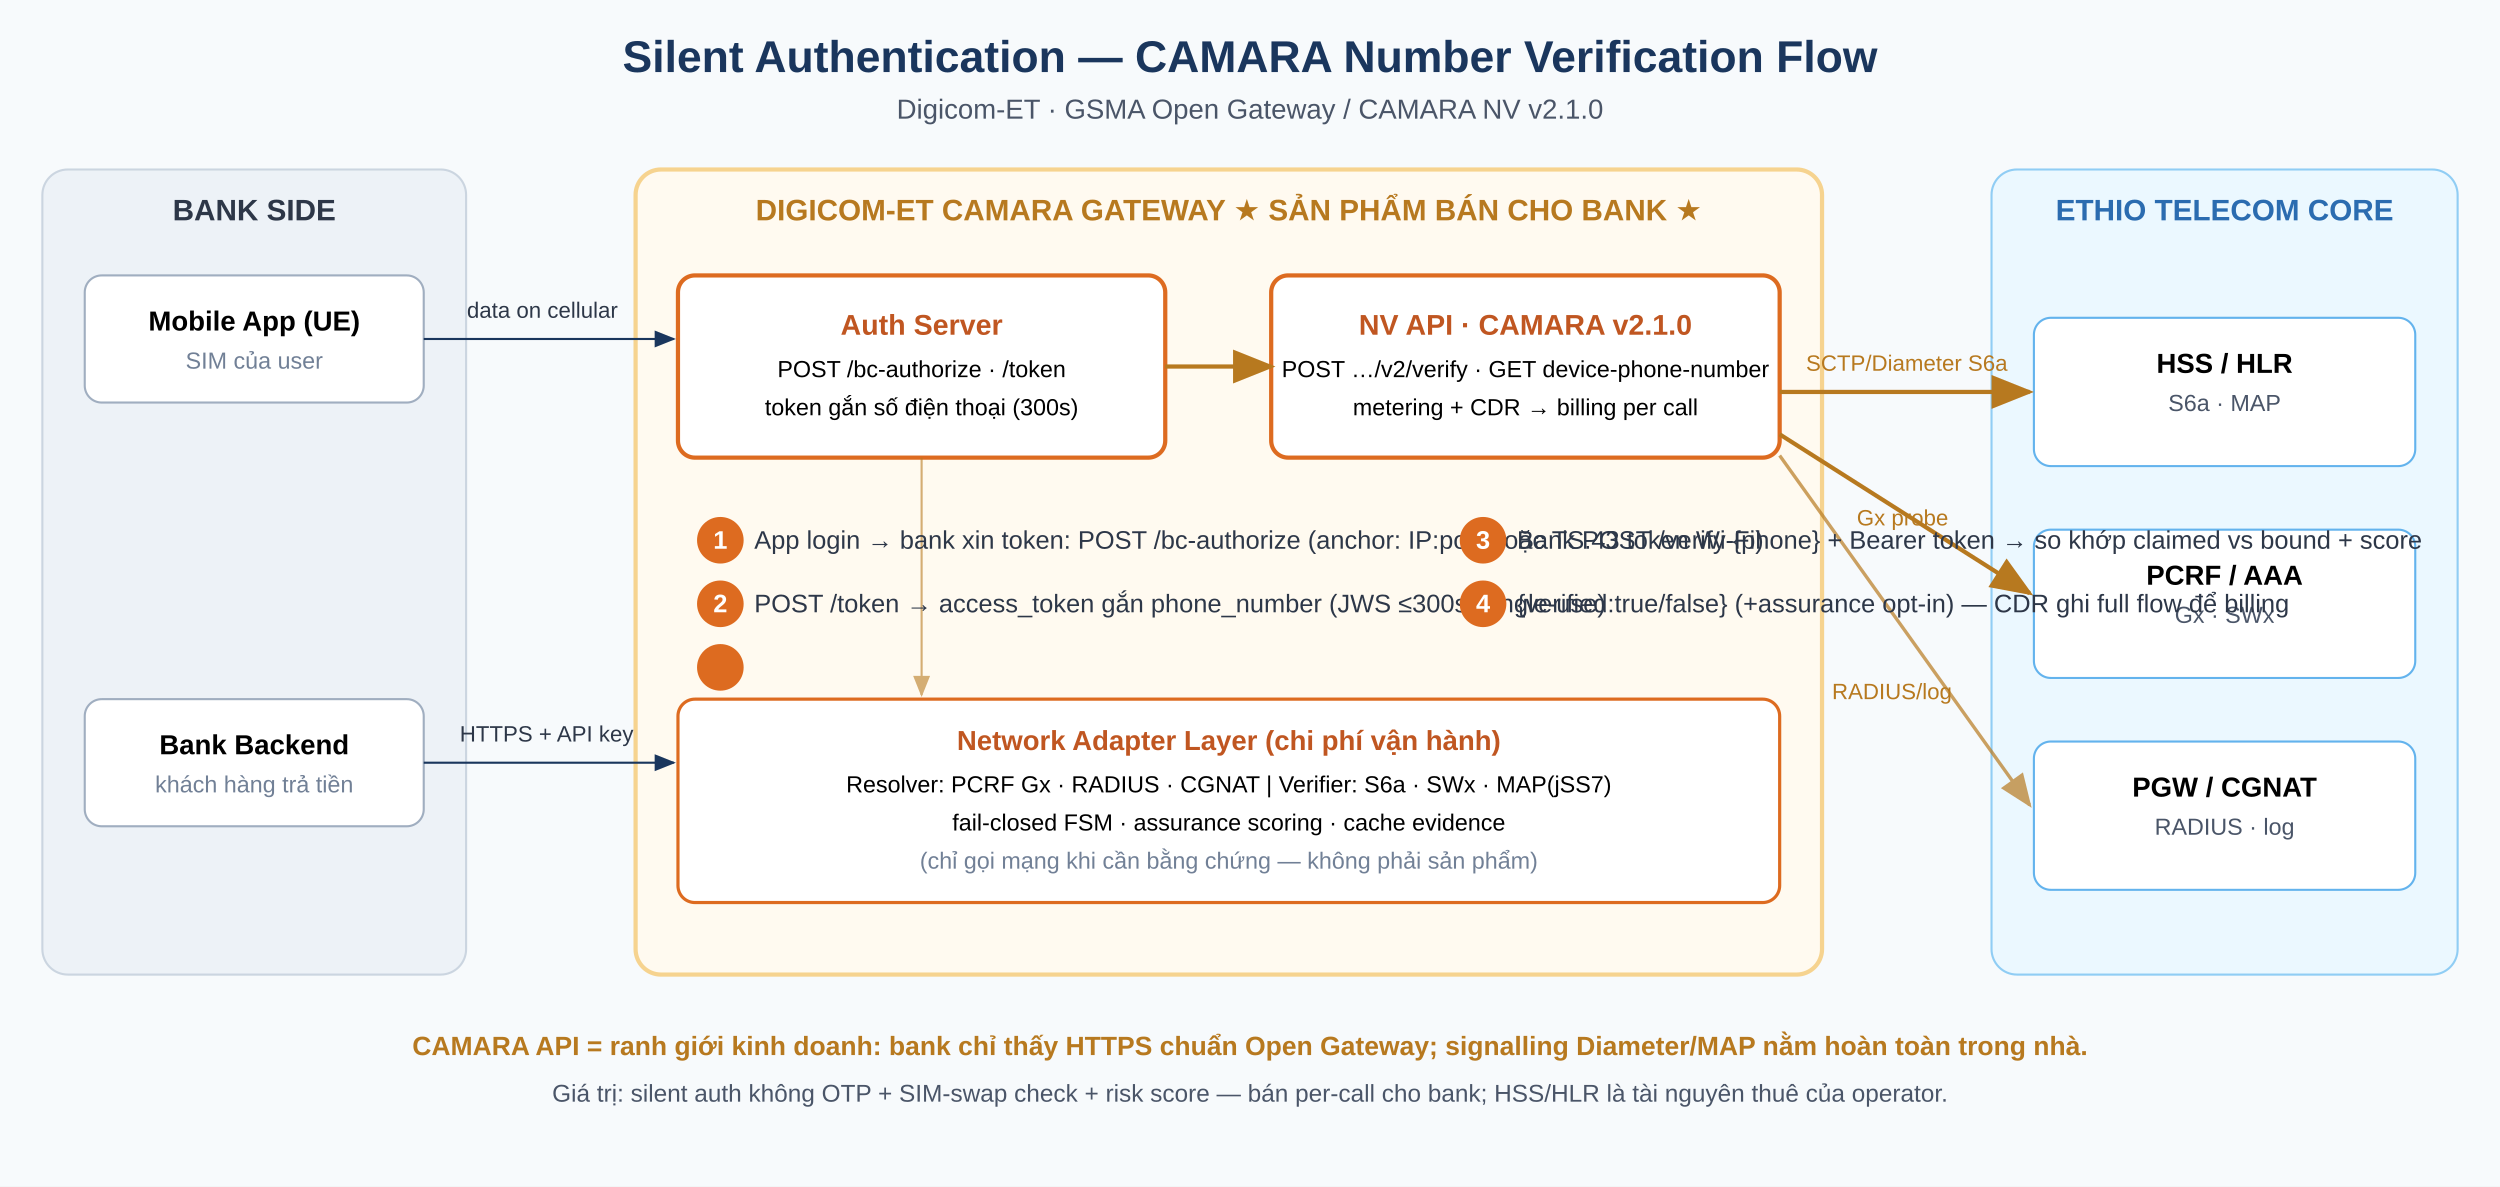
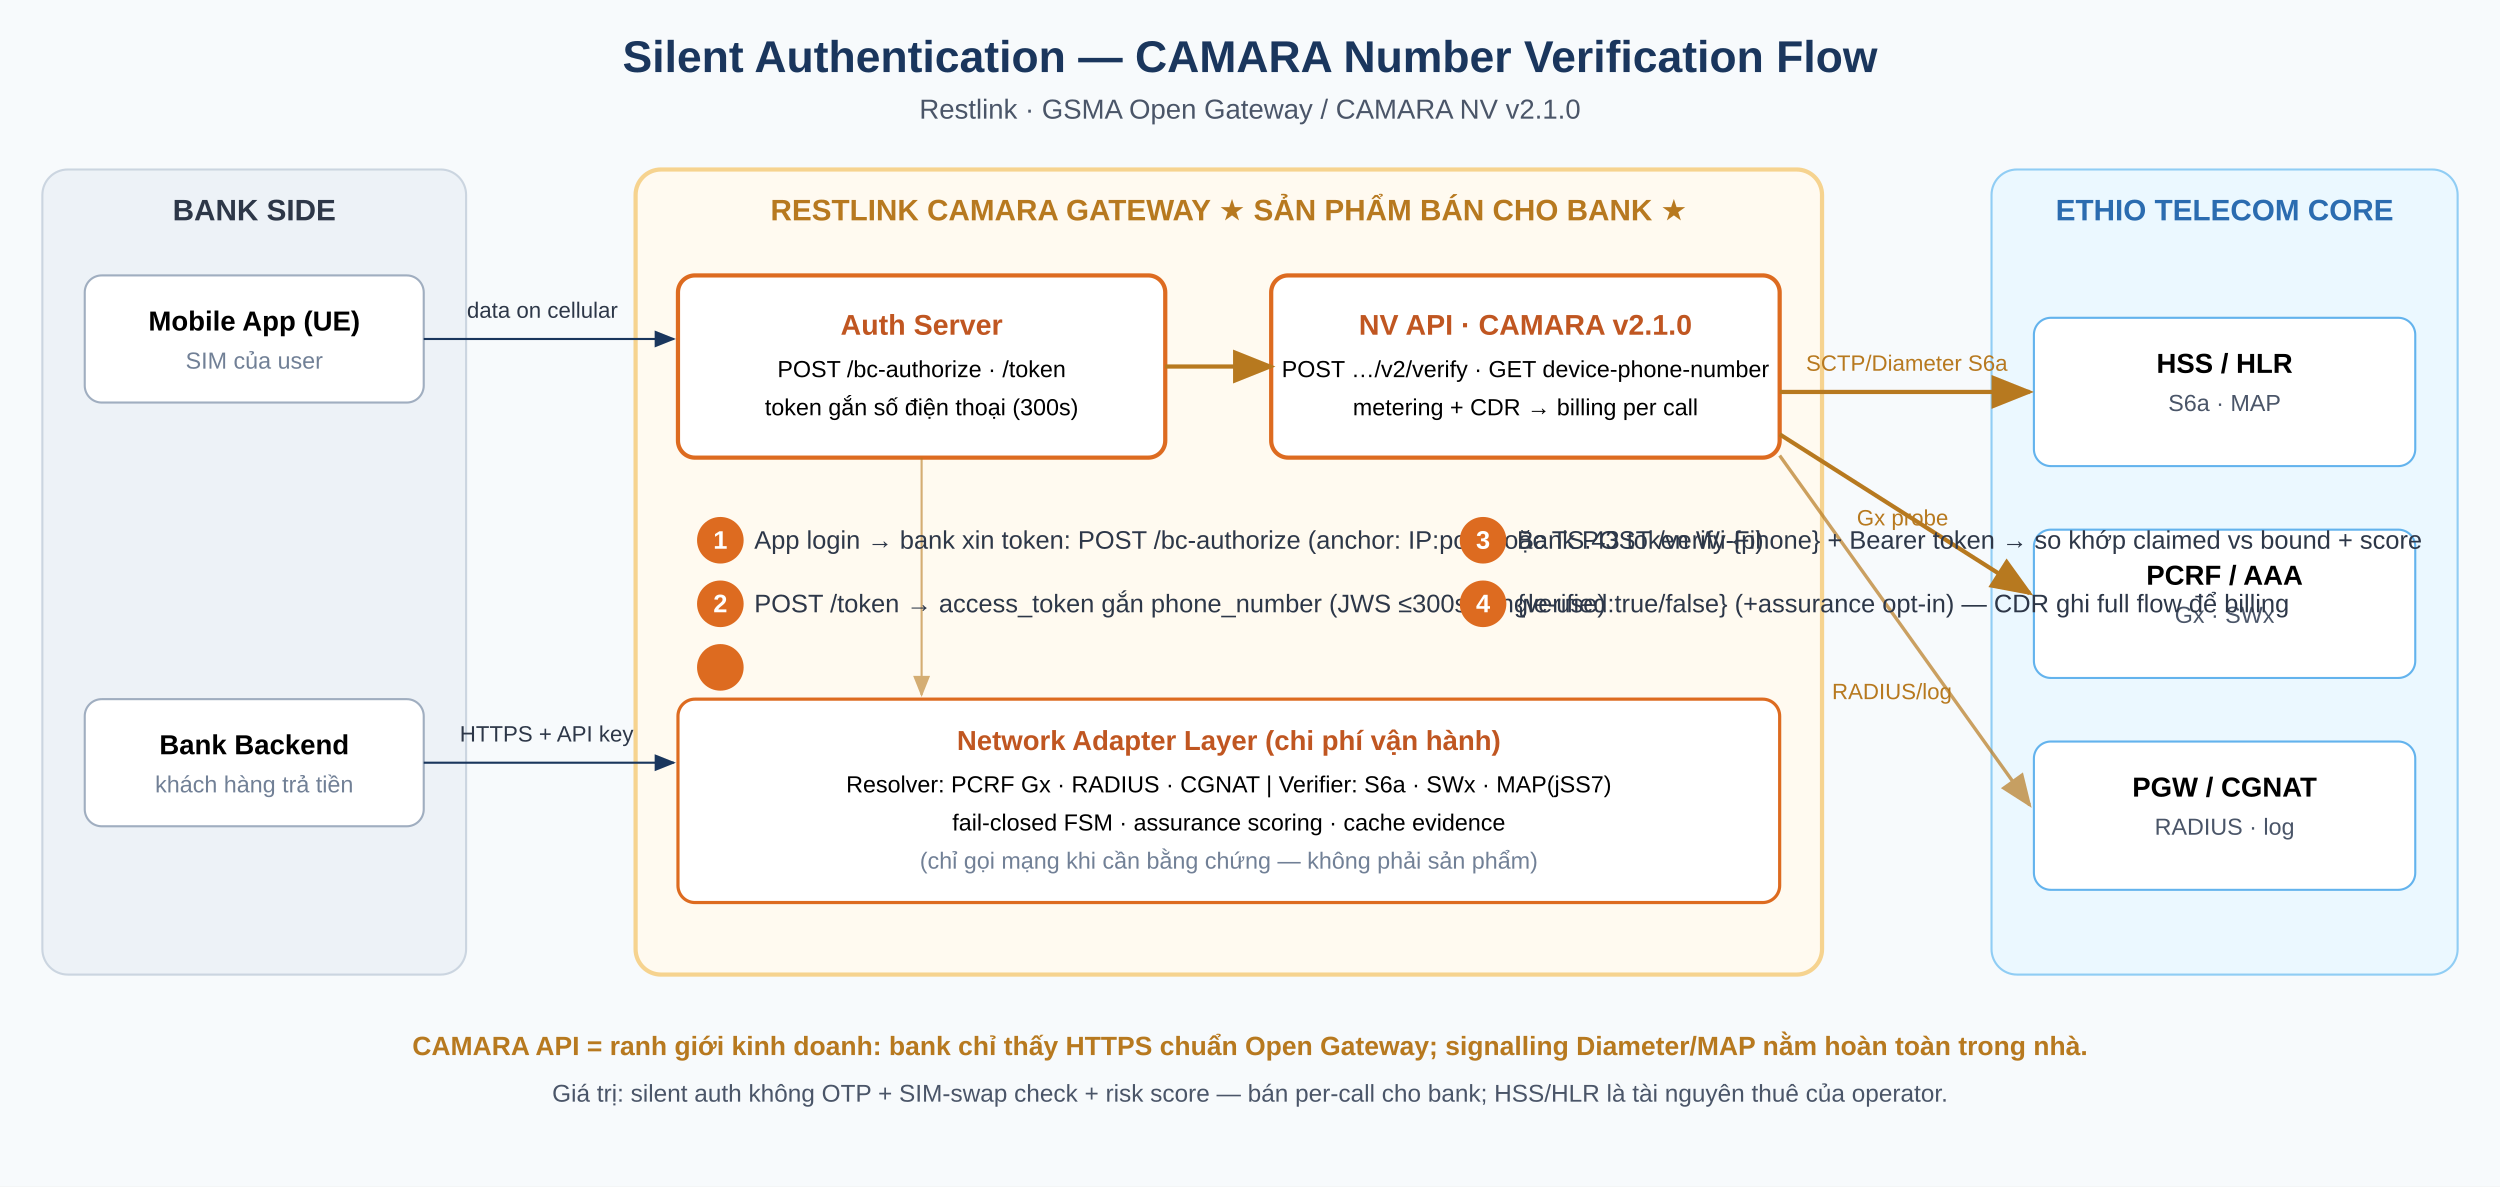
<svg xmlns="http://www.w3.org/2000/svg" viewBox="0 0 1180 560" font-family="Segoe UI,Arial,sans-serif">
  <defs>
    <marker id="a" markerWidth="10" markerHeight="8" refX="9" refY="4" orient="auto">
      <path d="M0,0L10,4L0,8z" fill="#1a365d" />
    </marker>
    <marker id="m" markerWidth="10" markerHeight="8" refX="9" refY="4" orient="auto">
      <path d="M0,0L10,4L0,8z" fill="#b7791f" />
    </marker>
  </defs>
  <rect width="1180" height="560" fill="#f7fafc" />
  <text x="590" y="34" text-anchor="middle" font-size="21" font-weight="700" fill="#1a365d">Silent Authentication — CAMARA Number Verification Flow</text>
-   <text x="590" y="56" text-anchor="middle" font-size="13" fill="#4a5568">Digicom-ET · GSMA Open Gateway / CAMARA NV v2.1.0</text>
+   <text x="590" y="56" text-anchor="middle" font-size="13" fill="#4a5568">Restlink · GSMA Open Gateway / CAMARA NV v2.1.0</text>
  <rect x="20" y="80" width="200" height="380" rx="12" fill="#edf2f7" stroke="#cbd5e0" />
  <text x="120" y="104" text-anchor="middle" font-size="14" font-weight="700" fill="#2d3748">BANK SIDE</text>
  <rect x="300" y="80" width="560" height="380" rx="12" fill="#fffaf0" stroke="#f6d38f" stroke-width="2" />
-   <text x="580" y="104" text-anchor="middle" font-size="14" font-weight="700" fill="#b7791f">DIGICOM-ET CAMARA GATEWAY  ★ SẢN PHẨM BÁN CHO BANK ★</text>
+   <text x="580" y="104" text-anchor="middle" font-size="14" font-weight="700" fill="#b7791f">RESTLINK CAMARA GATEWAY  ★ SẢN PHẨM BÁN CHO BANK ★</text>
  <rect x="940" y="80" width="220" height="380" rx="12" fill="#ebf8ff" stroke="#90cdf4" />
  <text x="1050" y="104" text-anchor="middle" font-size="14" font-weight="700" fill="#2b6cb0">ETHIO TELECOM CORE</text>
  <rect x="40" y="130" width="160" height="60" rx="8" fill="#fff" stroke="#a0aec0" />
  <text x="120" y="156" text-anchor="middle" font-size="13" font-weight="600">Mobile App (UE)</text>
  <text x="120" y="174" text-anchor="middle" font-size="11" fill="#718096">SIM của user</text>
  <rect x="40" y="330" width="160" height="60" rx="8" fill="#fff" stroke="#a0aec0" />
  <text x="120" y="356" text-anchor="middle" font-size="13" font-weight="600">Bank Backend</text>
  <text x="120" y="374" text-anchor="middle" font-size="11" fill="#718096">khách hàng trả tiền</text>
  <rect x="320" y="130" width="230" height="86" rx="8" fill="#fff" stroke="#dd6b20" stroke-width="2" />
  <text x="435" y="158" text-anchor="middle" font-size="13.5" font-weight="700" fill="#c05621">Auth Server</text>
  <text x="435" y="178" text-anchor="middle" font-size="11">POST /bc-authorize · /token</text>
  <text x="435" y="196" text-anchor="middle" font-size="11">token gắn số điện thoại (300s)</text>
  <rect x="600" y="130" width="240" height="86" rx="8" fill="#fff" stroke="#dd6b20" stroke-width="2" />
  <text x="720" y="158" text-anchor="middle" font-size="13.5" font-weight="700" fill="#c05621">NV API · CAMARA v2.1.0</text>
  <text x="720" y="178" text-anchor="middle" font-size="11">POST …/v2/verify · GET device-phone-number</text>
  <text x="720" y="196" text-anchor="middle" font-size="11">metering + CDR → billing per call</text>
  <rect x="320" y="330" width="520" height="96" rx="8" fill="#fff" stroke="#dd6b20" stroke-width="1.5" />
  <text x="580" y="354" text-anchor="middle" font-size="13" font-weight="700" fill="#c05621">Network Adapter Layer (chi phí vận hành)</text>
  <text x="580" y="374" text-anchor="middle" font-size="11">Resolver: PCRF Gx · RADIUS · CGNAT   |   Verifier: S6a · SWx · MAP(jSS7)</text>
  <text x="580" y="392" text-anchor="middle" font-size="11">fail-closed FSM · assurance scoring · cache evidence</text>
  <text x="580" y="410" text-anchor="middle" font-size="11" fill="#718096">(chỉ gọi mạng khi cần bằng chứng — không phải sản phẩm)</text>
  <rect x="960" y="150" width="180" height="70" rx="8" fill="#fff" stroke="#63b3ed" />
  <text x="1050" y="176" text-anchor="middle" font-size="13" font-weight="600">HSS / HLR</text>
  <text x="1050" y="194" text-anchor="middle" font-size="11" fill="#4a5568">S6a · MAP</text>
  <rect x="960" y="250" width="180" height="70" rx="8" fill="#fff" stroke="#63b3ed" />
  <text x="1050" y="276" text-anchor="middle" font-size="13" font-weight="600">PCRF / AAA</text>
  <text x="1050" y="294" text-anchor="middle" font-size="11" fill="#4a5568">Gx · SWx</text>
  <rect x="960" y="350" width="180" height="70" rx="8" fill="#fff" stroke="#63b3ed" />
  <text x="1050" y="376" text-anchor="middle" font-size="13" font-weight="600">PGW / CGNAT</text>
  <text x="1050" y="394" text-anchor="middle" font-size="11" fill="#4a5568">RADIUS · log</text>
  <line x1="200" y1="160" x2="318" y2="160" stroke="#1a365d" marker-end="url(#a)" />
  <text x="256" y="150" text-anchor="middle" font-size="10.5" fill="#2d3748">data on cellular</text>
  <line x1="200" y1="360" x2="318" y2="360" stroke="#1a365d" marker-end="url(#a)" />
  <text x="258" y="350" text-anchor="middle" font-size="10.5" fill="#2d3748">HTTPS + API key</text>
  <path d="M550 173 H600" stroke="#b7791f" stroke-width="2" fill="none" marker-end="url(#m)" />
  <line x1="435" y1="216" x2="435" y2="328" stroke="#b7791f" marker-end="url(#m)" opacity="0.6" />
  <line x1="840" y1="185" x2="958" y2="185" stroke="#b7791f" stroke-width="2" marker-end="url(#m)" />
  <text x="900" y="175" text-anchor="middle" font-size="10.5" fill="#b7791f">SCTP/Diameter S6a</text>
  <line x1="840" y1="205" x2="958" y2="280" stroke="#b7791f" stroke-width="2" marker-end="url(#m)" />
  <text x="898" y="248" text-anchor="middle" font-size="10.5" fill="#b7791f">Gx probe</text>
  <line x1="840" y1="215" x2="958" y2="380" stroke="#b7791f" stroke-width="1.6" marker-end="url(#m)" opacity="0.7" />
  <text x="893" y="330" text-anchor="middle" font-size="10.5" fill="#b7791f">RADIUS/log</text>
  <g font-size="12" fill="#2d3748">
    <circle cx="340" cy="255" r="11" fill="#dd6b20" />
    <text x="340" y="259" text-anchor="middle" fill="#fff" font-weight="700">1</text>
    <text x="356" y="259">App login → bank xin token: POST /bc-authorize (anchor: IP:port hoặc TS.43 token Wi-Fi)</text>
    <circle cx="340" cy="285" r="11" fill="#dd6b20" />
    <text x="340" y="289" text-anchor="middle" fill="#fff" font-weight="700">2</text>
    <text x="356" y="289">POST /token → access_token gắn phone_number (JWS ≤300s, single-use)</text>
    <circle cx="340" cy="315" r="11" fill="#dd6b20" />
    <text x="356" y="319" />
    <text x="340" y="319" opacity="0" />
    <circle cx="340" cy="452" r="0" />
  </g>
  <g font-size="12" fill="#2d3748">
    <circle cx="340" cy="452" r="0" />
    <text x="356" y="456" />
  </g>
  <g font-size="12" fill="#2d3748">
    <circle cx="700" cy="255" r="11" fill="#dd6b20" />
    <text x="700" y="259" text-anchor="middle" fill="#fff" font-weight="700">3</text>
    <text x="716" y="259">Bank POST /verify {phone} + Bearer token → so khớp claimed vs bound + score</text>
    <circle cx="700" cy="285" r="11" fill="#dd6b20" />
    <text x="700" y="289" text-anchor="middle" fill="#fff" font-weight="700">4</text>
    <text x="716" y="289">{verified:true/false} (+assurance opt-in) — CDR ghi full flow để billing</text>
  </g>
  <text x="590" y="498" text-anchor="middle" font-size="12.5" font-weight="600" fill="#b7791f">CAMARA API = ranh giới kinh doanh: bank chỉ thấy HTTPS chuẩn Open Gateway; signalling Diameter/MAP nằm hoàn toàn trong nhà.</text>
  <text x="590" y="520" text-anchor="middle" font-size="11.5" fill="#4a5568">Giá trị: silent auth không OTP + SIM-swap check + risk score — bán per-call cho bank; HSS/HLR là tài nguyên thuê của operator.</text>
</svg>
